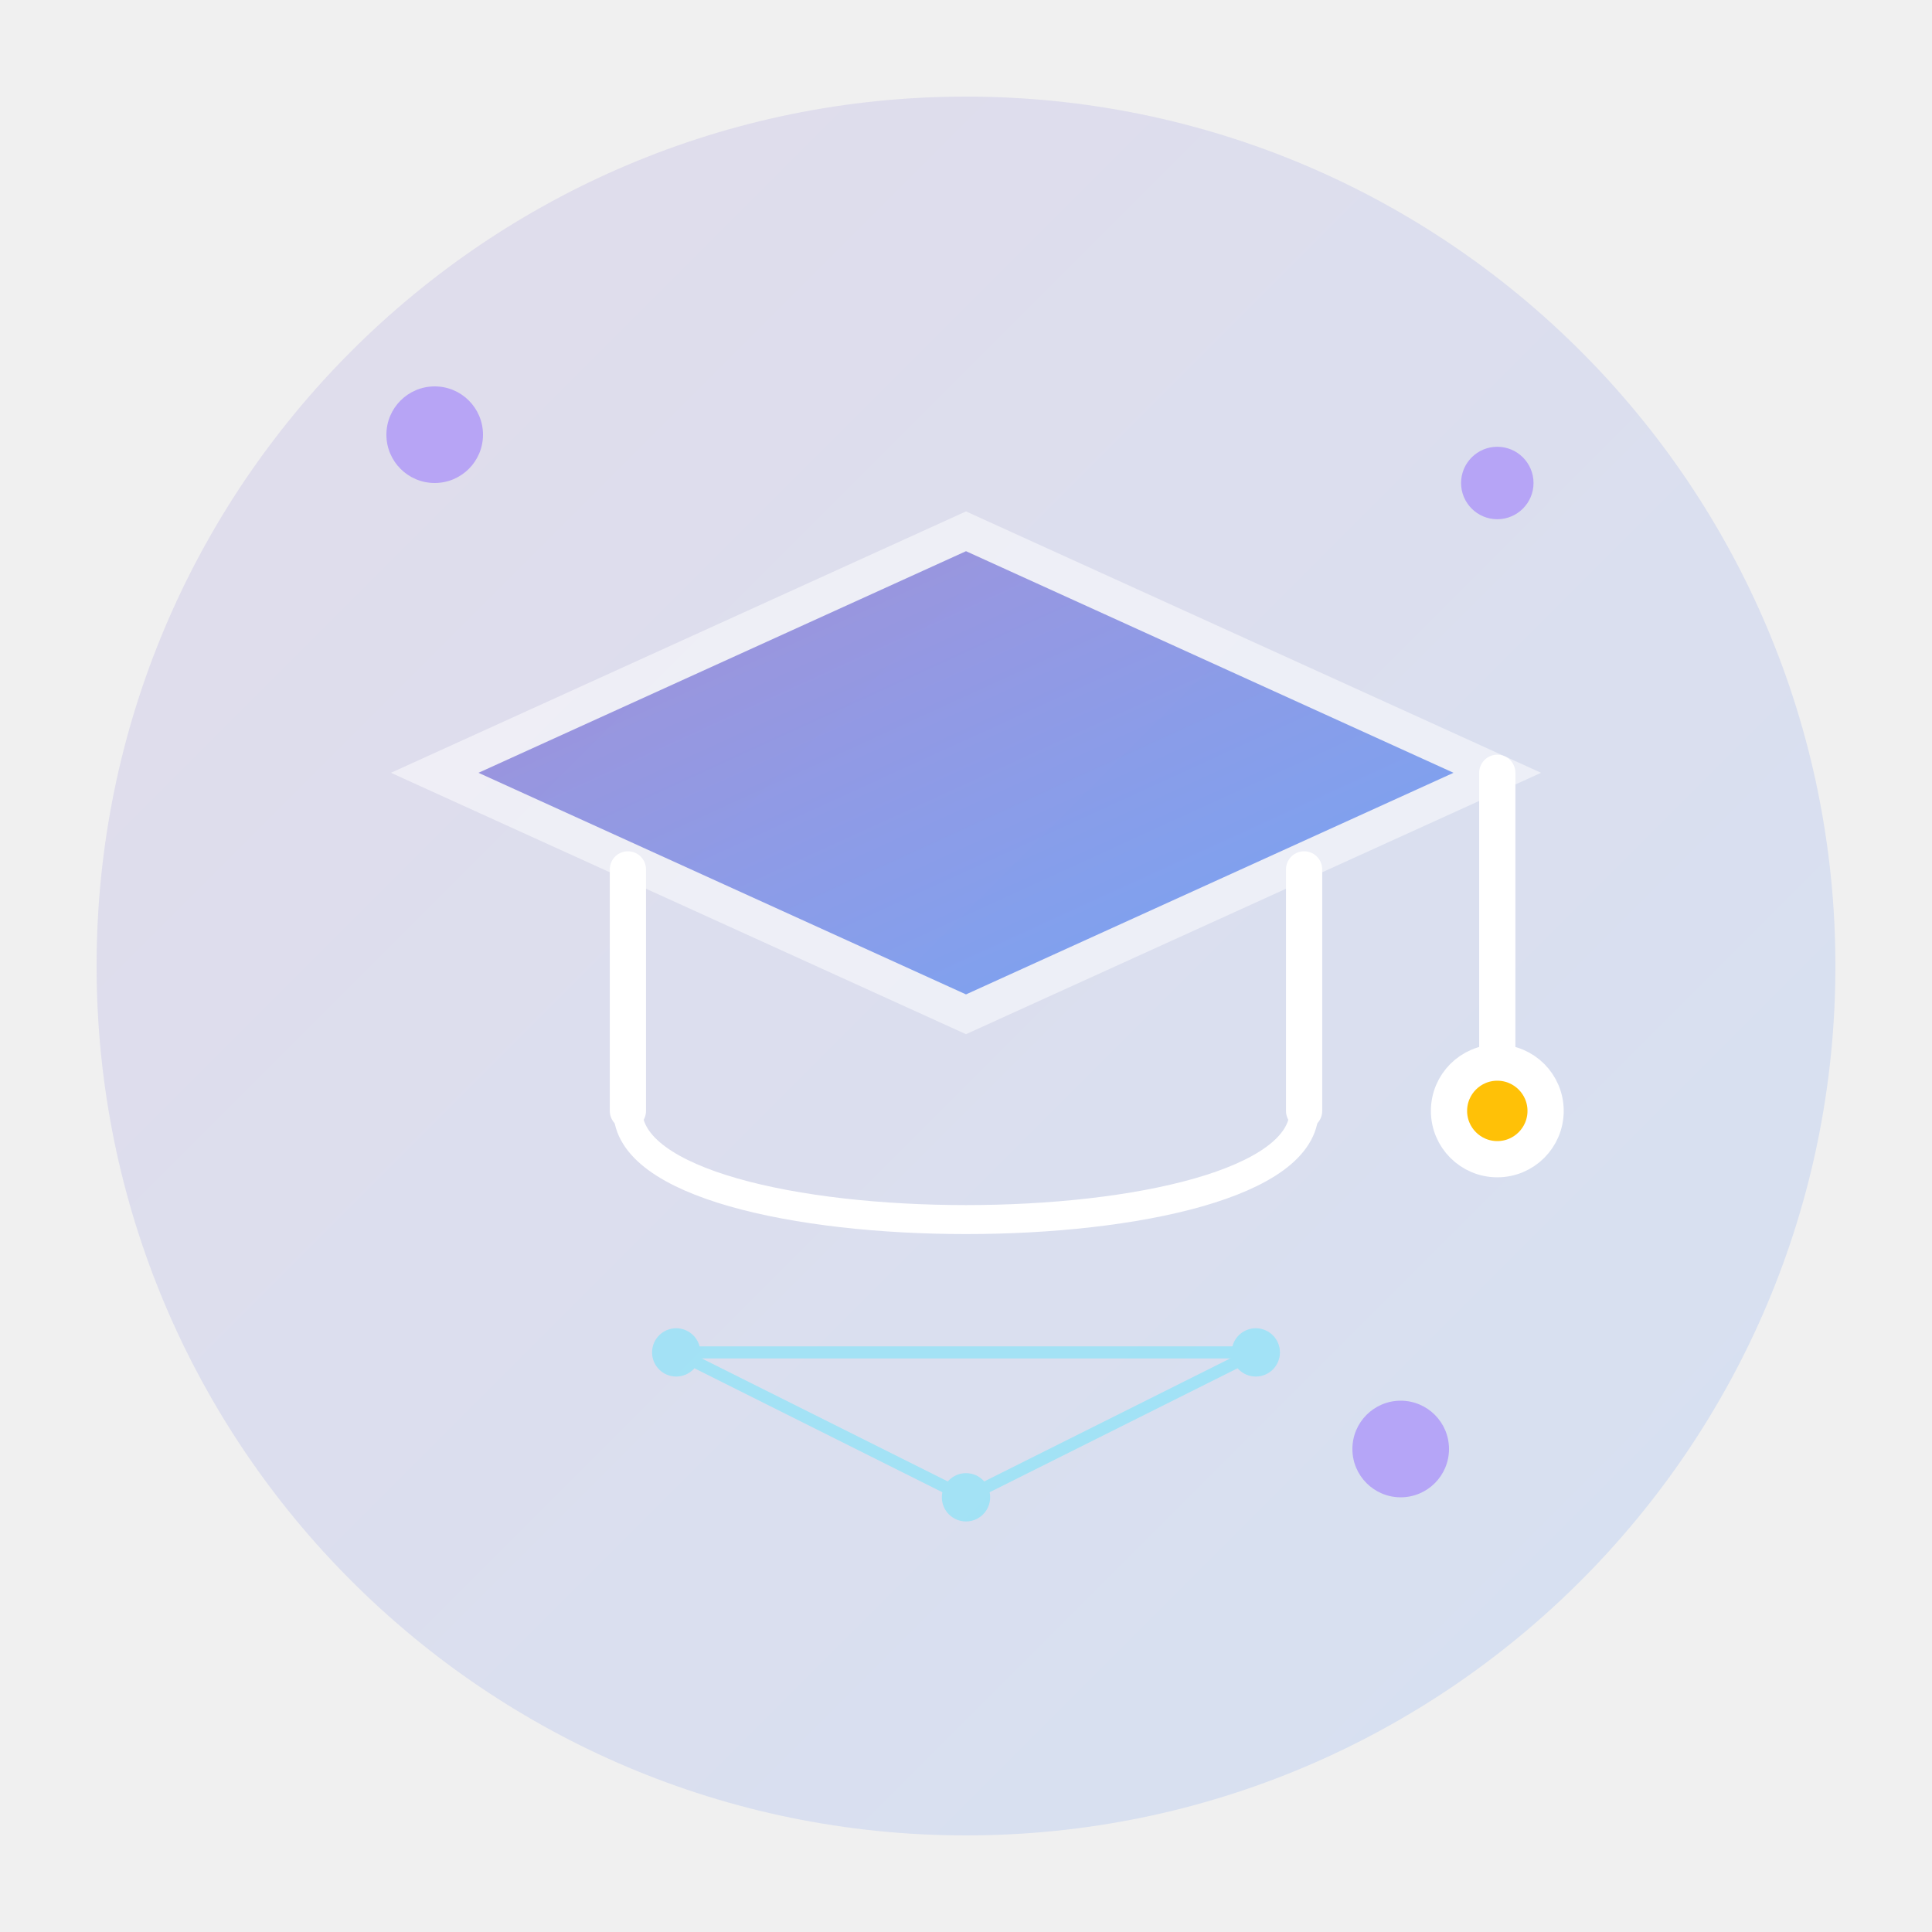
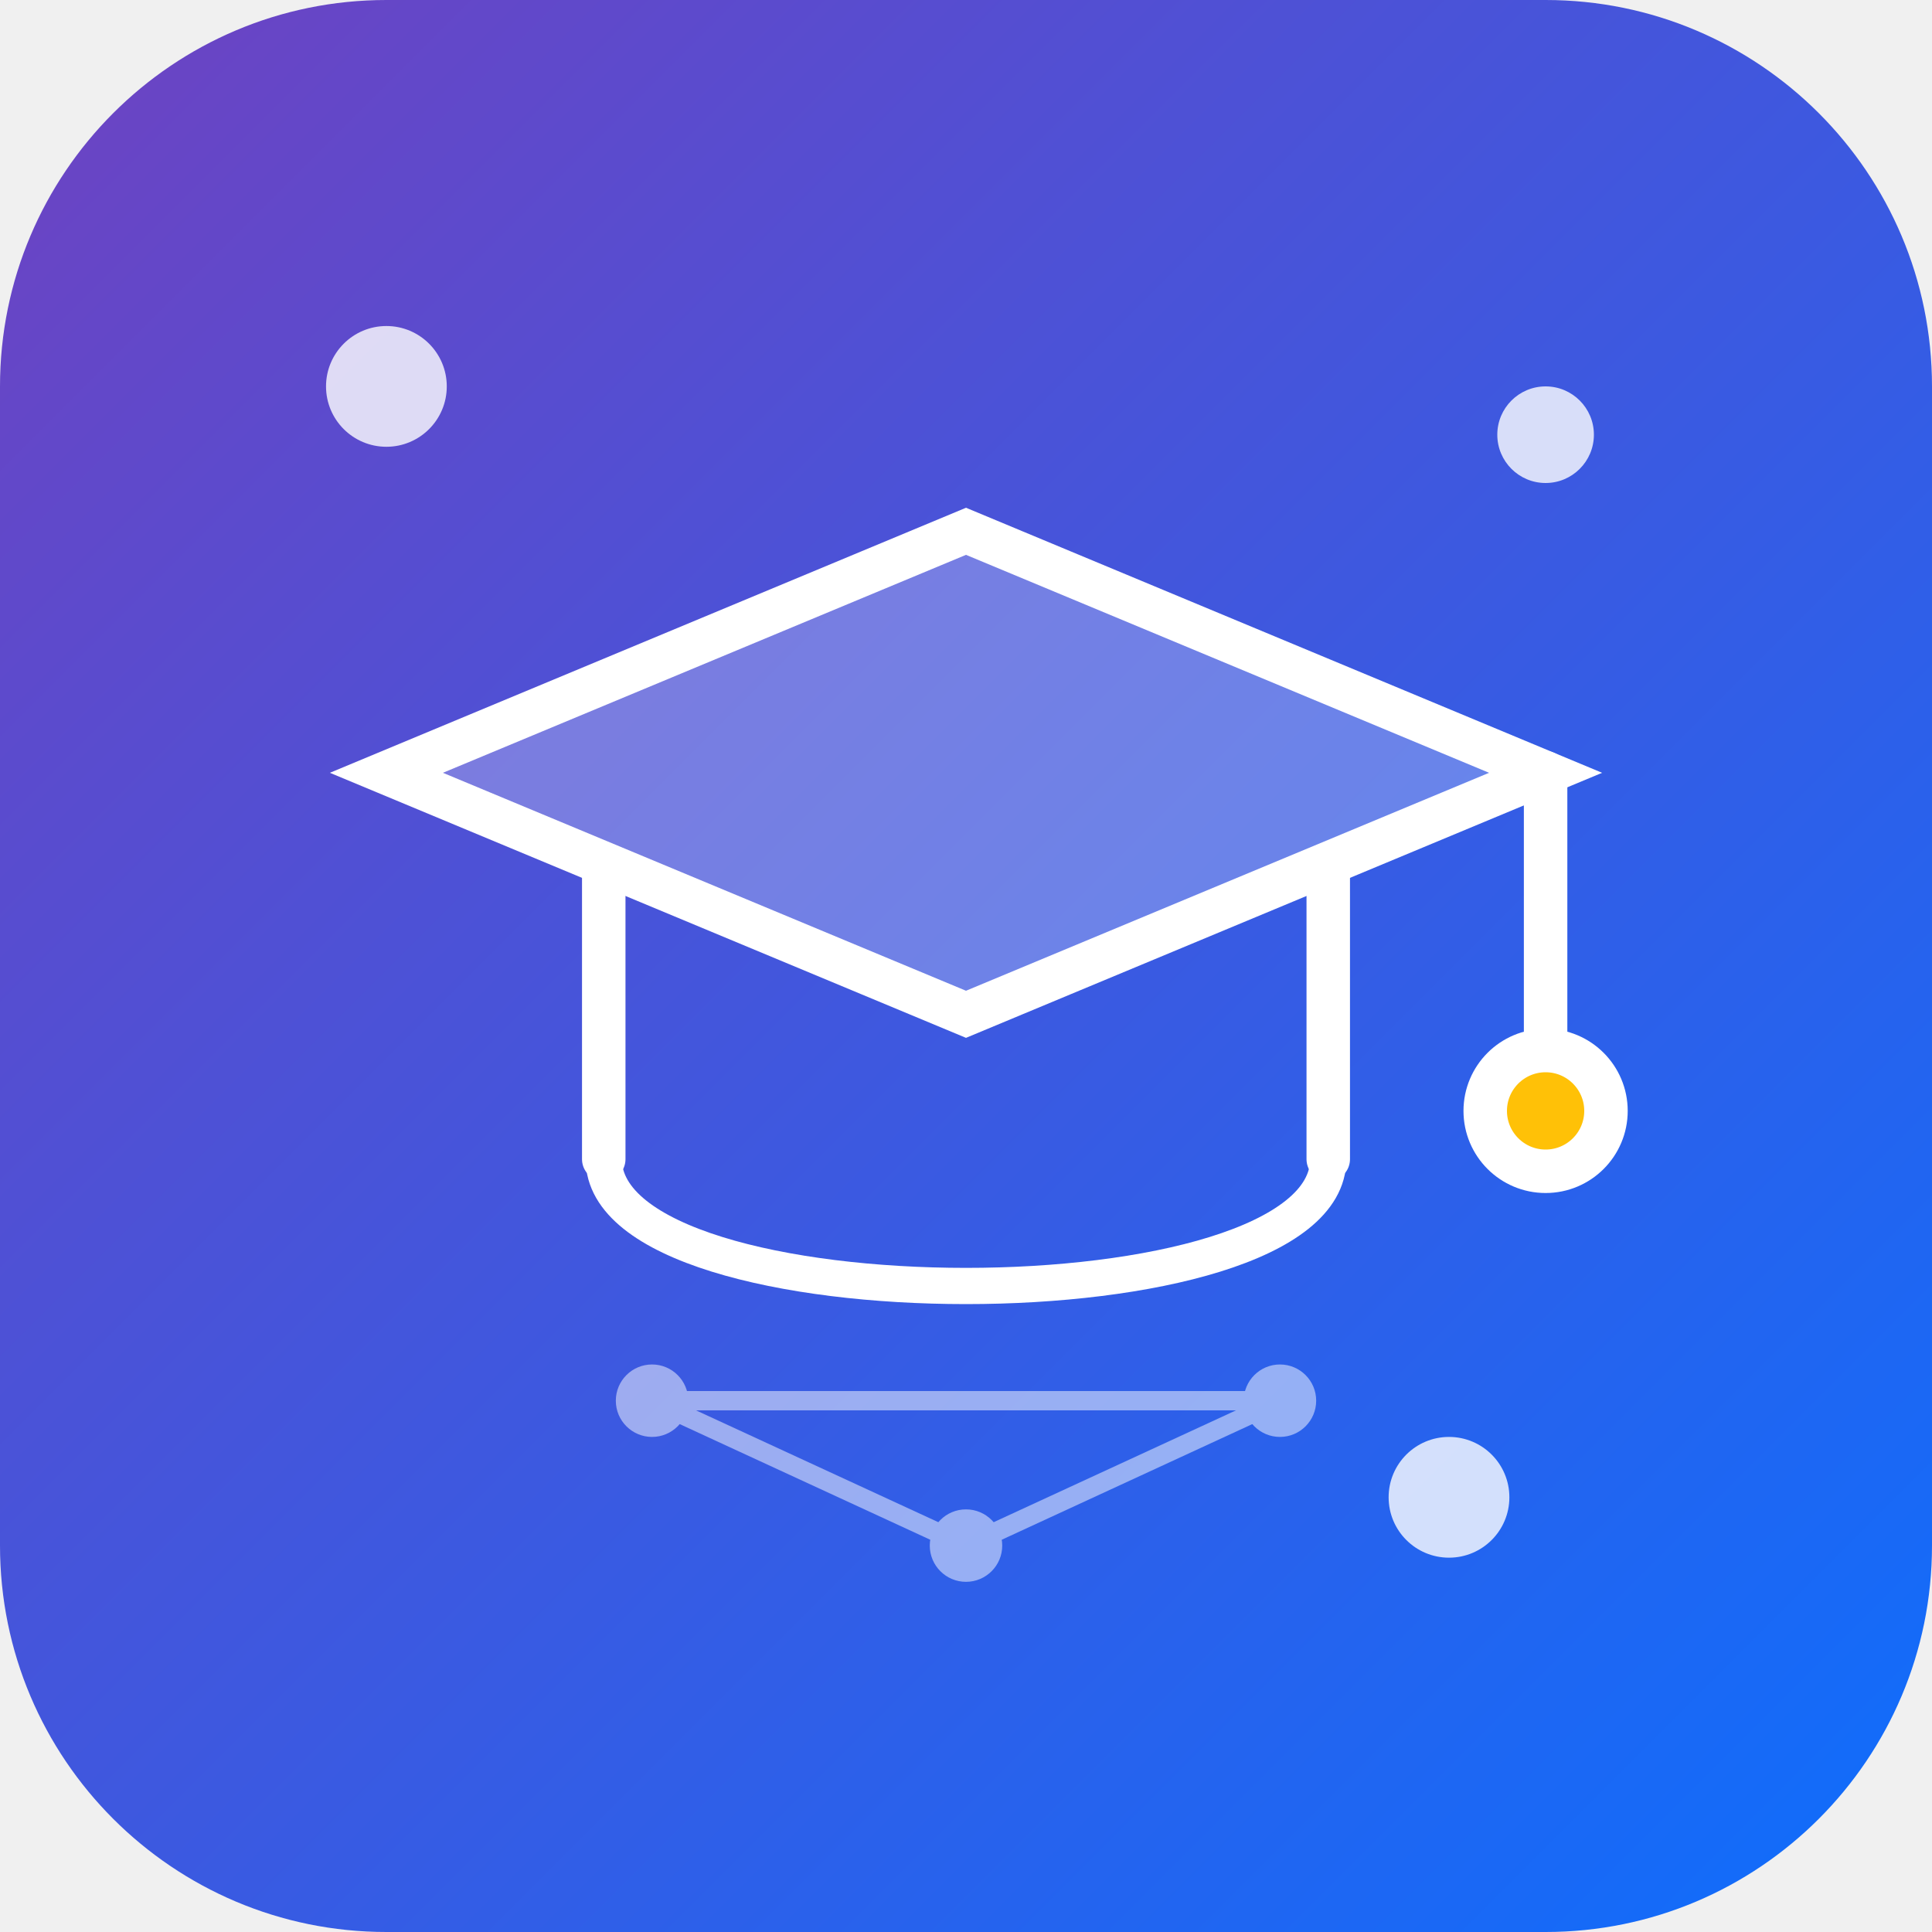
- <svg xmlns="http://www.w3.org/2000/svg" viewBox="0 0 80 80" fill="none">
+ <svg xmlns="http://www.w3.org/2000/svg" width="80" height="80" viewBox="0 0 80 80">
+   <rect width="80" height="80" rx="16" fill="url(#edu_bg)" />
  <defs>
-     <linearGradient id="edu" x1="0%" y1="0%" x2="100%" y2="100%">
+     <linearGradient id="edu_bg" x1="0%" y1="0%" x2="100%" y2="100%">
      <stop offset="0%" stop-color="#6f42c1" />
      <stop offset="100%" stop-color="#0d6efd" />
    </linearGradient>
  </defs>
-   <circle cx="40" cy="40" r="36" fill="url(#edu)" opacity="0.12" />
-   <g transform="translate(40,36)" stroke="#fff" stroke-width="1.5" fill="none" stroke-linecap="round">
-     <polygon points="0,-14 22,-4 0,6 -22,-4" fill="url(#edu)" opacity="0.5" stroke="#fff" />
-     <line x1="22" y1="-4" x2="22" y2="8" />
-     <circle cx="22" cy="10" r="2" fill="#ffc107" />
-     <line x1="-14" y1="0" x2="-14" y2="10" />
-     <line x1="14" y1="0" x2="14" y2="10" />
-     <path d="M-14,10 C-14,16 14,16 14,10" stroke-width="1.2" />
+   <g transform="translate(40,36)" stroke="#fff" stroke-width="1.8" fill="none" stroke-linecap="round">
+     <polygon points="0,-14 24,-4 0,6 -24,-4" fill="#fff" fill-opacity="0.25" stroke="#fff" />
+     <line x1="24" y1="-4" x2="24" y2="8" />
+     <circle cx="24" cy="10" r="2.5" fill="#ffc107" />
+     <line x1="-15" y1="0" x2="-15" y2="12" />
+     <line x1="15" y1="0" x2="15" y2="12" />
+     <path d="M-15,12 C-15,19 15,19 15,12" stroke-width="1.5" />
  </g>
-   <g fill="#a78bfa" opacity="0.7">
-     <circle cx="18" cy="18" r="2">
-       <animate attributeName="opacity" values="0.7;0.2;0.7" dur="2s" repeatCount="indefinite" />
+   <g fill="#fff" opacity="0.8">
+     <circle cx="16" cy="16" r="2.5">
+       <animate attributeName="opacity" values="0.8;0.2;0.8" dur="2s" repeatCount="indefinite" />
    </circle>
-     <circle cx="62" cy="20" r="1.5">
+     <circle cx="64" cy="18" r="2">
      <animate attributeName="opacity" values="0.5;1;0.5" dur="1.8s" repeatCount="indefinite" />
    </circle>
-     <circle cx="58" cy="60" r="2">
-       <animate attributeName="opacity" values="0.6;0.1;0.6" dur="2.5s" repeatCount="indefinite" />
+     <circle cx="60" cy="62" r="2.5">
+       <animate attributeName="opacity" values="0.7;0.15;0.7" dur="2.5s" repeatCount="indefinite" />
    </circle>
  </g>
-   <g opacity="0.4">
-     <circle cx="28" cy="56" r="1" fill="#50e6ff" />
-     <circle cx="52" cy="56" r="1" fill="#50e6ff" />
-     <circle cx="40" cy="62" r="1" fill="#50e6ff" />
-     <line x1="28" y1="56" x2="40" y2="62" stroke="#50e6ff" stroke-width="0.5" />
-     <line x1="52" y1="56" x2="40" y2="62" stroke="#50e6ff" stroke-width="0.5" />
-     <line x1="28" y1="56" x2="52" y2="56" stroke="#50e6ff" stroke-width="0.5" />
+   <g opacity="0.5">
+     <circle cx="27" cy="58" r="1.5" fill="#fff" />
+     <circle cx="53" cy="58" r="1.5" fill="#fff" />
+     <circle cx="40" cy="64" r="1.5" fill="#fff" />
+     <line x1="27" y1="58" x2="40" y2="64" stroke="#fff" stroke-width="0.8" />
+     <line x1="53" y1="58" x2="40" y2="64" stroke="#fff" stroke-width="0.8" />
+     <line x1="27" y1="58" x2="53" y2="58" stroke="#fff" stroke-width="0.8" />
  </g>
</svg>
